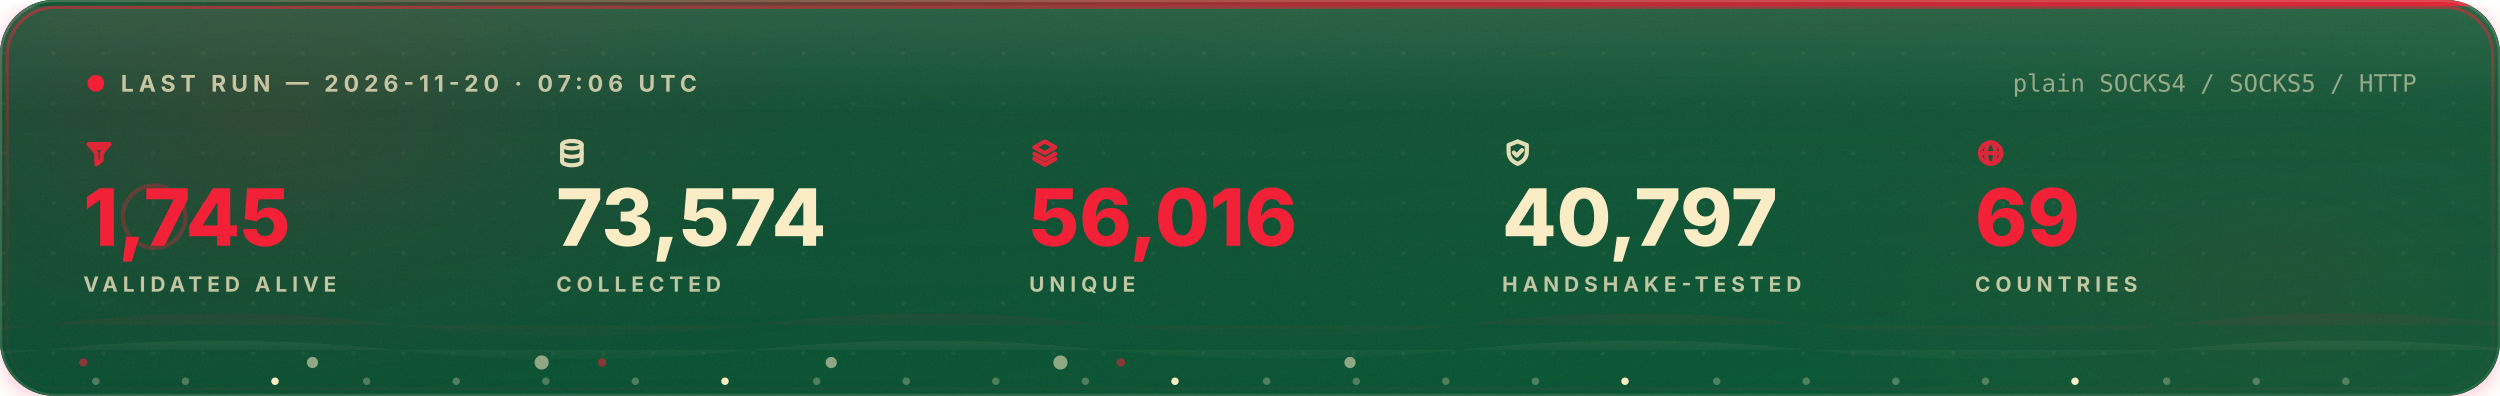
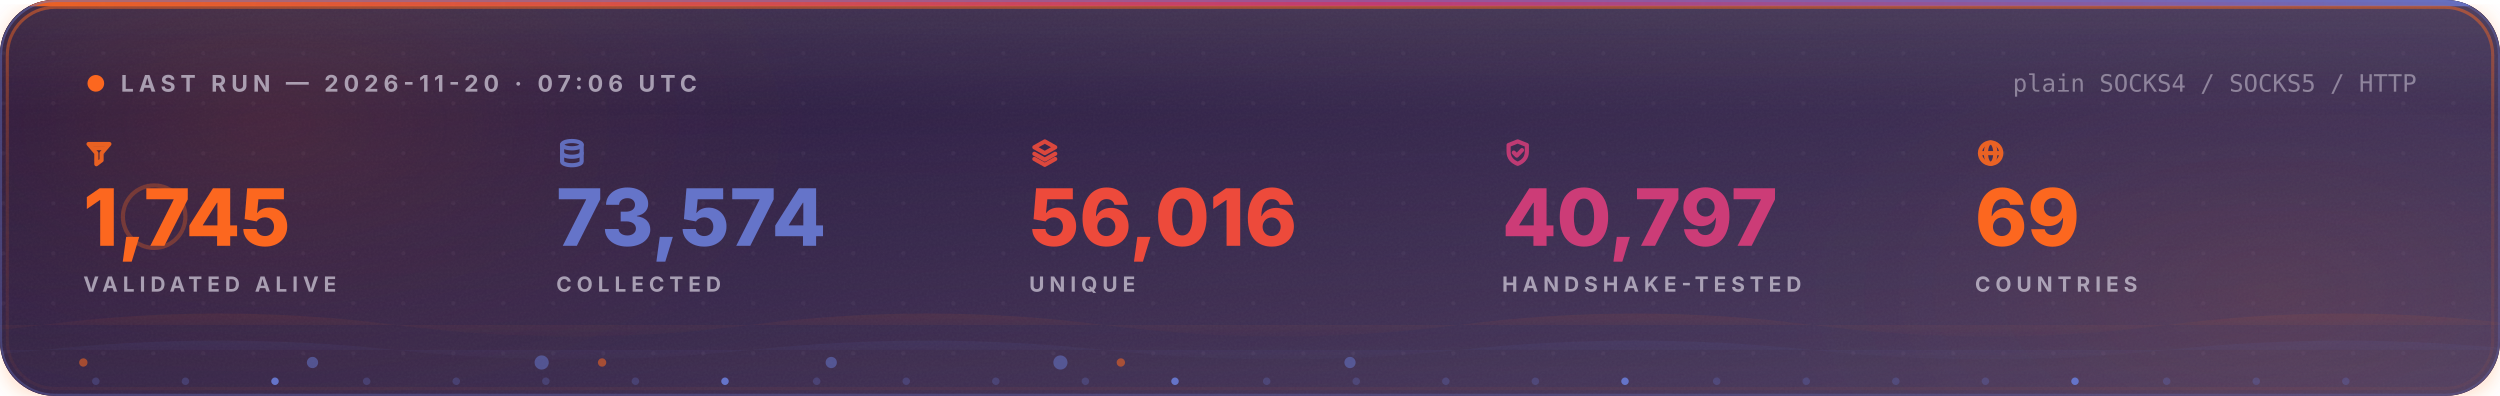
<svg xmlns="http://www.w3.org/2000/svg" width="1200" height="190" viewBox="0 0 1200 190" role="img">
  <defs>
    <linearGradient id="bg-dark" gradientUnits="objectBoundingBox" x1="0.0" y1="0.0" x2="1.0" y2="1.0">
-       <stop offset="0" stop-color="#08442C" stop-opacity="1" />
-       <stop offset="1" stop-color="#085834" stop-opacity="1" />
+       <stop offset="0" stop-color="#1E0D2F" stop-opacity="1" />
+       <stop offset="1" stop-color="#4F3F62" stop-opacity="1" />
    </linearGradient>
    <linearGradient id="tint-dark" gradientUnits="objectBoundingBox" x1="0.0" y1="0.0" x2="0" y2="1">
-       <stop offset="0" stop-color="#FAECC5" stop-opacity="0.05" />
-       <stop offset="1" stop-color="#FAECC5" stop-opacity="0" />
+       <stop offset="0" stop-color="#6574C9" stop-opacity="0.08" />
+       <stop offset="1" stop-color="#6574C9" stop-opacity="0" />
    </linearGradient>
    <linearGradient id="inner-dark" gradientUnits="objectBoundingBox" x1="0.0" y1="0.0" x2="0" y2="1">
      <stop offset="0" stop-color="#FAECC5" stop-opacity="0.1" />
      <stop offset="0.28" stop-color="#FAECC5" stop-opacity="0" />
    </linearGradient>
    <linearGradient id="topbar-dark" gradientUnits="userSpaceOnUse" x1="0" y1="1.5" x2="1200" y2="1.5">
-       <stop offset="0" stop-color="#085834" stop-opacity="0.9" />
-       <stop offset="0.55" stop-color="#BD2632" stop-opacity="0.9" />
-       <stop offset="1" stop-color="#F32138" stop-opacity="0.9" />
+       <stop offset="0" stop-color="#FC671F" stop-opacity="0.9" />
+       <stop offset="0.55" stop-color="#CC3C77" stop-opacity="0.9" />
+       <stop offset="1" stop-color="#6574C9" stop-opacity="0.9" />
    </linearGradient>
    <linearGradient id="hero-dark" gradientUnits="objectBoundingBox" x1="0.0" y1="0.0" x2="0" y2="1">
-       <stop offset="0" stop-color="#F32138" stop-opacity="1" />
-       <stop offset="0.55" stop-color="#BD2632" stop-opacity="1" />
-       <stop offset="1" stop-color="#FAECC5" stop-opacity="1" />
+       <stop offset="0" stop-color="#FC671F" stop-opacity="1" />
+       <stop offset="0.55" stop-color="#CC3C77" stop-opacity="1" />
+       <stop offset="1" stop-color="#6574C9" stop-opacity="1" />
    </linearGradient>
    <linearGradient id="word-dark" gradientUnits="objectBoundingBox" x1="0" y1="0" x2="1" y2="0">
-       <stop offset="0" stop-color="#FAECC5" stop-opacity="1" />
-       <stop offset="0.6" stop-color="#F32138" stop-opacity="1" />
-       <stop offset="1" stop-color="#BD2632" stop-opacity="1" />
+       <stop offset="0" stop-color="#FC671F" stop-opacity="1" />
+       <stop offset="0.6" stop-color="#CC3C77" stop-opacity="1" />
+       <stop offset="1" stop-color="#6574C9" stop-opacity="1" />
    </linearGradient>
    <linearGradient id="ib-dark" gradientUnits="objectBoundingBox" x1="0.0" y1="0.0" x2="0" y2="1">
-       <stop offset="0" stop-color="#F32138" stop-opacity="0.5" />
-       <stop offset="0.45" stop-color="#F32138" stop-opacity="0.16" />
-       <stop offset="1" stop-color="#F32138" stop-opacity="0.05" />
+       <stop offset="0" stop-color="#FC671F" stop-opacity="0.5" />
+       <stop offset="0.45" stop-color="#FC671F" stop-opacity="0.16" />
+       <stop offset="1" stop-color="#FC671F" stop-opacity="0.05" />
    </linearGradient>
    <linearGradient id="border-dark" gradientUnits="objectBoundingBox" x1="0.0" y1="0.0" x2="1.0" y2="1.0">
-       <stop offset="0" stop-color="#FAECC5" stop-opacity="0.2" />
-       <stop offset="1" stop-color="#FAECC5" stop-opacity="0.11" />
+       <stop offset="0" stop-color="#6574C9" stop-opacity="0.45" />
+       <stop offset="1" stop-color="#6574C9" stop-opacity="0.248" />
    </linearGradient>
    <linearGradient id="div-dark" gradientUnits="objectBoundingBox" x1="0.0" y1="0.0" x2="1" y2="0">
-       <stop offset="0" stop-color="#FAECC5" stop-opacity="0.16" />
-       <stop offset="1" stop-color="#FAECC5" stop-opacity="0.056" />
+       <stop offset="0" stop-color="#CCC5D5" stop-opacity="0.16" />
+       <stop offset="1" stop-color="#CCC5D5" stop-opacity="0.056" />
    </linearGradient>
    <radialGradient id="glow-dark" cx="0.5" cy="0.5" r="0.5">
-       <stop offset="0" stop-color="#F32138" stop-opacity="0.55" />
-       <stop offset="0.55" stop-color="#F32138" stop-opacity="0.18" />
-       <stop offset="1" stop-color="#F32138" stop-opacity="0" />
+       <stop offset="0" stop-color="#FC671F" stop-opacity="0.55" />
+       <stop offset="0.55" stop-color="#FC671F" stop-opacity="0.18" />
+       <stop offset="1" stop-color="#FC671F" stop-opacity="0" />
    </radialGradient>
    <linearGradient id="shine-dark" gradientUnits="objectBoundingBox" x1="0.0" y1="0.0" x2="1" y2="0">
      <stop offset="0" stop-color="#FAECC5" stop-opacity="0" />
      <stop offset="0.5" stop-color="#FAECC5" stop-opacity="0.06" />
      <stop offset="1" stop-color="#FAECC5" stop-opacity="0" />
    </linearGradient>
    <linearGradient id="wavea-dark" gradientUnits="objectBoundingBox" x1="0.0" y1="0.0" x2="0" y2="1">
-       <stop offset="0" stop-color="#F32138" stop-opacity="0.1" />
-       <stop offset="1" stop-color="#F32138" stop-opacity="0.02" />
+       <stop offset="0" stop-color="#FC671F" stop-opacity="0.1" />
+       <stop offset="1" stop-color="#FC671F" stop-opacity="0.02" />
    </linearGradient>
    <linearGradient id="waveb-dark" gradientUnits="objectBoundingBox" x1="0.0" y1="0.0" x2="0" y2="1">
-       <stop offset="0" stop-color="#FAECC5" stop-opacity="0.07" />
-       <stop offset="1" stop-color="#FAECC5" stop-opacity="0.014" />
+       <stop offset="0" stop-color="#6574C9" stop-opacity="0.1" />
+       <stop offset="1" stop-color="#6574C9" stop-opacity="0.02" />
    </linearGradient>
    <pattern id="grid-dark" width="24" height="24" patternUnits="userSpaceOnUse">
-       <circle cx="1.6" cy="1.6" r="1.05" fill="#FAECC5" />
+       <circle cx="1.6" cy="1.6" r="1.05" fill="#CCC5D5" />
    </pattern>
    <filter id="grain-dark" x="0" y="0" width="100%" height="100%">
      <feTurbulence type="fractalNoise" baseFrequency="0.9" numOctaves="2" stitchTiles="stitch" result="n" />
      <feColorMatrix in="n" type="saturate" values="0" result="m" />
      <feComposite in="m" in2="SourceGraphic" operator="in" />
    </filter>
    <filter id="shadow-dark" x="-15%" y="-15%" width="130%" height="140%">
-       <feDropShadow dx="0" dy="10" stdDeviation="16" flood-color="#F32138" flood-opacity="0.20" />
-       <feDropShadow dx="0" dy="2" stdDeviation="5" flood-color="#F32138" flood-opacity="0.25" />
+       <feDropShadow dx="0" dy="10" stdDeviation="16" flood-color="#FC671F" flood-opacity="0.20" />
+       <feDropShadow dx="0" dy="2" stdDeviation="5" flood-color="#FC671F" flood-opacity="0.25" />
    </filter>
    <clipPath id="clip-dark">
      <rect x="0" y="0" width="1200" height="190" rx="26" />
    </clipPath>
  </defs>
  <style>
      @keyframes fl-dark {
        0% { transform: translateY(0); opacity: 0; }
        12% { opacity: 0.85; }
        80% { opacity: 0.45; }
        100% { transform: translateY(-330px); opacity: 0; }
      }
      .pt-dark { animation: fl-dark 9s linear infinite; }

      @keyframes sw-dark {
        0%, 52% { transform: translateX(0) skewX(-20deg); }
        100% { transform: translateX(1900px) skewX(-20deg); }
      }
      .sweep-dark { animation: sw-dark 7.5s ease-in-out infinite; }

      @keyframes wvm-dark { to { transform: translateX(-170px); } }
      .wv-dark { animation: wvm-dark 9s ease-in-out infinite alternate; }
      .wv2-dark { animation-duration: 14s; }

      @keyframes sp-dark { to { transform: rotate(360deg); } }
      .spin-dark { transform-box: fill-box; transform-origin: center;
                  animation: sp-dark 8s linear infinite; }
      .rev-dark { animation-direction: reverse; }

      @keyframes bt-dark { 50% { transform: scale(1.12); } }
      .beat-dark { transform-box: fill-box; transform-origin: center;
                  animation: bt-dark 2.4s ease-in-out infinite; }

      @keyframes gw-dark { 50% { opacity: 0.55; } }
      .glowG-dark { animation: gw-dark 3.2s ease-in-out infinite; }

      @keyframes shn-dark {
        0%, 46% { transform: translateX(-540px); }
        100% { transform: translateX(1620px); }
      }
      .shn-dark { animation: shn-dark 5.5s ease-in-out infinite; }

      @keyframes bgl-dark { 0%, 100% { opacity: 0.35; } 12% { opacity: 1; } }
      .bgl-dark { animation: bgl-dark 2.2s ease-in-out infinite; }

      @keyframes dsh-dark { to { stroke-dashoffset: -36; } }
      .dash-dark { stroke-dasharray: 8 10; animation: dsh-dark 1.2s linear infinite; }

      @keyframes pk-dark {
        0% { transform: translateX(0); opacity: 0; }
        10% { opacity: 1; }
        88% { opacity: 1; }
        100% { transform: translateX(var(--d, 200px)); opacity: 0; }
      }
      .pk-dark { animation: pk-dark 2.6s linear infinite; }

      @keyframes pkv-dark {
        0% { transform: translateY(0); opacity: 0; }
        10% { opacity: 1; }
        88% { opacity: 1; }
        100% { transform: translateY(var(--dy, 40px)); opacity: 0; }
      }
      .pkv-dark { animation: pkv-dark 2.6s linear infinite; }

      @keyframes pls-dark {
        0% { transform: scale(0.55); opacity: 0.85; }
        100% { transform: scale(2.4); opacity: 0; }
      }
      .pls-dark { transform-box: fill-box; transform-origin: center;
                 animation: pls-dark 2.4s ease-out infinite; }

      @keyframes flt-dark { 50% { transform: translateY(-6px); } }
      .flt-dark { animation: flt-dark 6s ease-in-out infinite; }

      @keyframes grw-dark { from { transform: scaleX(0); } }
      .grow-dark { transform-box: fill-box; transform-origin: left center;
                  animation: grw-dark 1.5s 0.2s ease-out both; }

      @media (prefers-reduced-motion: reduce) {
        .pt-dark,.sweep-dark,.wv-dark,.spin-dark,.rev-dark,.beat-dark,.glowG-dark,.shn-dark,.bgl-dark,.dash-dark,.pk-dark,.pkv-dark,.pls-dark,.flt-dark,.grow-dark { animation: none; }
      }
    </style>
  <g filter="url(#shadow-dark)">
-     <rect width="1200" height="190" rx="26" fill="#08442C" />
+     <rect width="1200" height="190" rx="26" fill="#1E0D2F" />
  </g>
  <g clip-path="url(#clip-dark)">
    <rect width="1200" height="190" fill="url(#bg-dark)" />
    <rect width="1200" height="190" fill="url(#tint-dark)" />
    <rect width="1200" height="190" fill="url(#inner-dark)" />
    <rect width="1200" height="190" fill="url(#grid-dark)" opacity="0.05" />
    <rect width="1200" height="190" fill="#FAECC5" filter="url(#grain-dark)" opacity="0.045" />
    <ellipse cx="130" cy="60" rx="260" ry="140" fill="url(#glow-dark)" opacity="0.22" />
    <ellipse cx="1090" cy="140" rx="240" ry="130" fill="url(#glow-dark)" opacity="0.14" />
    <path class="wv-dark" d="M -320 156 q 85.0 -11 170 0 q 85.0 11 170 0 q 85.0 -11 170 0 q 85.0 11 170 0 q 85.0 -11 170 0 q 85.0 11 170 0 q 85.0 -11 170 0 q 85.0 11 170 0 q 85.0 -11 170 0 q 85.0 11 170 0 q 85.0 -11 170 0 q 85.0 11 170 0 q 85.0 -11 170 0" fill="url(#wavea-dark)" opacity="0.8" />
    <path class="wv-dark wv2-dark" d="M -320 168 q 85.0 -9 170 0 q 85.0 9 170 0 q 85.0 -9 170 0 q 85.0 9 170 0 q 85.0 -9 170 0 q 85.0 9 170 0 q 85.0 -9 170 0 q 85.0 9 170 0 q 85.0 -9 170 0 q 85.0 9 170 0 q 85.0 -9 170 0 q 85.0 9 170 0 q 85.0 -9 170 0" fill="url(#waveb-dark)" opacity="0.9" />
    <rect width="1200" height="3" fill="url(#topbar-dark)" />
    <g class="sweep-dark">
      <rect x="-320" y="-60" width="230" height="310" fill="url(#shine-dark)" opacity="0.75" />
    </g>
-     <circle class="pt-dark" cx="40" cy="174" r="2.0" fill="#F32138" opacity="0.55" style="animation-duration:8.0s;animation-delay:-0.0s" />
-     <circle class="pt-dark" cx="150" cy="174" r="2.7" fill="#FAECC5" opacity="0.55" style="animation-duration:9.7s;animation-delay:-0.9s" />
-     <circle class="pt-dark" cx="260" cy="174" r="3.4" fill="#FAECC5" opacity="0.55" style="animation-duration:11.4s;animation-delay:-1.8s" />
-     <circle class="pt-dark" cx="289" cy="174" r="2.0" fill="#F32138" opacity="0.55" style="animation-duration:13.1s;animation-delay:-2.7s" />
-     <circle class="pt-dark" cx="399" cy="174" r="2.7" fill="#FAECC5" opacity="0.55" style="animation-duration:8.0s;animation-delay:-3.6s" />
-     <circle class="pt-dark" cx="509" cy="174" r="3.4" fill="#FAECC5" opacity="0.55" style="animation-duration:9.7s;animation-delay:-4.5s" />
-     <circle class="pt-dark" cx="538" cy="174" r="2.0" fill="#F32138" opacity="0.55" style="animation-duration:11.4s;animation-delay:-5.4s" />
-     <circle class="pt-dark" cx="648" cy="174" r="2.7" fill="#FAECC5" opacity="0.55" style="animation-duration:13.1s;animation-delay:-6.3s" />
-     <circle cx="46" cy="183" r="1.8" fill="#FAECC5" opacity="0.28" />
-     <circle cx="89" cy="183" r="1.8" fill="#FAECC5" opacity="0.28" />
-     <circle class="bgl-dark" cx="132" cy="183" r="1.8" fill="#FAECC5" style="animation-delay:-0.46s" />
-     <circle cx="176" cy="183" r="1.8" fill="#FAECC5" opacity="0.28" />
-     <circle cx="219" cy="183" r="1.8" fill="#FAECC5" opacity="0.28" />
-     <circle cx="262" cy="183" r="1.8" fill="#FAECC5" opacity="0.28" />
-     <circle cx="305" cy="183" r="1.8" fill="#FAECC5" opacity="0.28" />
-     <circle class="bgl-dark" cx="348" cy="183" r="1.8" fill="#FAECC5" style="animation-delay:-1.61s" />
-     <circle cx="392" cy="183" r="1.8" fill="#FAECC5" opacity="0.28" />
-     <circle cx="435" cy="183" r="1.8" fill="#FAECC5" opacity="0.28" />
-     <circle cx="478" cy="183" r="1.8" fill="#FAECC5" opacity="0.28" />
-     <circle cx="521" cy="183" r="1.8" fill="#FAECC5" opacity="0.28" />
-     <circle class="bgl-dark" cx="564" cy="183" r="1.8" fill="#FAECC5" style="animation-delay:-2.76s" />
-     <circle cx="608" cy="183" r="1.8" fill="#FAECC5" opacity="0.28" />
-     <circle cx="651" cy="183" r="1.8" fill="#FAECC5" opacity="0.28" />
-     <circle cx="694" cy="183" r="1.8" fill="#FAECC5" opacity="0.28" />
-     <circle cx="737" cy="183" r="1.8" fill="#FAECC5" opacity="0.28" />
-     <circle class="bgl-dark" cx="780" cy="183" r="1.8" fill="#FAECC5" style="animation-delay:-3.91s" />
-     <circle cx="824" cy="183" r="1.8" fill="#FAECC5" opacity="0.28" />
-     <circle cx="867" cy="183" r="1.8" fill="#FAECC5" opacity="0.28" />
-     <circle cx="910" cy="183" r="1.8" fill="#FAECC5" opacity="0.28" />
-     <circle cx="953" cy="183" r="1.8" fill="#FAECC5" opacity="0.28" />
-     <circle class="bgl-dark" cx="996" cy="183" r="1.8" fill="#FAECC5" style="animation-delay:-5.06s" />
-     <circle cx="1040" cy="183" r="1.8" fill="#FAECC5" opacity="0.28" />
-     <circle cx="1083" cy="183" r="1.8" fill="#FAECC5" opacity="0.28" />
-     <circle cx="1126" cy="183" r="1.8" fill="#FAECC5" opacity="0.28" />
+     <circle class="pt-dark" cx="40" cy="174" r="2.0" fill="#FC671F" opacity="0.55" style="animation-duration:8.0s;animation-delay:-0.0s" />
+     <circle class="pt-dark" cx="150" cy="174" r="2.7" fill="#6574C9" opacity="0.55" style="animation-duration:9.7s;animation-delay:-0.9s" />
+     <circle class="pt-dark" cx="260" cy="174" r="3.4" fill="#6574C9" opacity="0.55" style="animation-duration:11.4s;animation-delay:-1.8s" />
+     <circle class="pt-dark" cx="289" cy="174" r="2.0" fill="#FC671F" opacity="0.55" style="animation-duration:13.1s;animation-delay:-2.7s" />
+     <circle class="pt-dark" cx="399" cy="174" r="2.7" fill="#6574C9" opacity="0.55" style="animation-duration:8.0s;animation-delay:-3.6s" />
+     <circle class="pt-dark" cx="509" cy="174" r="3.4" fill="#6574C9" opacity="0.55" style="animation-duration:9.7s;animation-delay:-4.5s" />
+     <circle class="pt-dark" cx="538" cy="174" r="2.0" fill="#FC671F" opacity="0.55" style="animation-duration:11.4s;animation-delay:-5.4s" />
+     <circle class="pt-dark" cx="648" cy="174" r="2.7" fill="#6574C9" opacity="0.55" style="animation-duration:13.1s;animation-delay:-6.3s" />
+     <circle cx="46" cy="183" r="1.8" fill="#6574C9" opacity="0.28" />
+     <circle cx="89" cy="183" r="1.8" fill="#6574C9" opacity="0.28" />
+     <circle class="bgl-dark" cx="132" cy="183" r="1.8" fill="#6574C9" style="animation-delay:-0.46s" />
+     <circle cx="176" cy="183" r="1.8" fill="#6574C9" opacity="0.28" />
+     <circle cx="219" cy="183" r="1.8" fill="#6574C9" opacity="0.28" />
+     <circle cx="262" cy="183" r="1.8" fill="#6574C9" opacity="0.28" />
+     <circle cx="305" cy="183" r="1.8" fill="#6574C9" opacity="0.28" />
+     <circle class="bgl-dark" cx="348" cy="183" r="1.8" fill="#6574C9" style="animation-delay:-1.61s" />
+     <circle cx="392" cy="183" r="1.8" fill="#6574C9" opacity="0.28" />
+     <circle cx="435" cy="183" r="1.8" fill="#6574C9" opacity="0.28" />
+     <circle cx="478" cy="183" r="1.8" fill="#6574C9" opacity="0.28" />
+     <circle cx="521" cy="183" r="1.8" fill="#6574C9" opacity="0.28" />
+     <circle class="bgl-dark" cx="564" cy="183" r="1.8" fill="#6574C9" style="animation-delay:-2.76s" />
+     <circle cx="608" cy="183" r="1.8" fill="#6574C9" opacity="0.28" />
+     <circle cx="651" cy="183" r="1.8" fill="#6574C9" opacity="0.28" />
+     <circle cx="694" cy="183" r="1.8" fill="#6574C9" opacity="0.28" />
+     <circle cx="737" cy="183" r="1.8" fill="#6574C9" opacity="0.28" />
+     <circle class="bgl-dark" cx="780" cy="183" r="1.8" fill="#6574C9" style="animation-delay:-3.91s" />
+     <circle cx="824" cy="183" r="1.8" fill="#6574C9" opacity="0.28" />
+     <circle cx="867" cy="183" r="1.8" fill="#6574C9" opacity="0.28" />
+     <circle cx="910" cy="183" r="1.8" fill="#6574C9" opacity="0.28" />
+     <circle cx="953" cy="183" r="1.8" fill="#6574C9" opacity="0.28" />
+     <circle class="bgl-dark" cx="996" cy="183" r="1.8" fill="#6574C9" style="animation-delay:-5.06s" />
+     <circle cx="1040" cy="183" r="1.8" fill="#6574C9" opacity="0.28" />
+     <circle cx="1083" cy="183" r="1.8" fill="#6574C9" opacity="0.28" />
+     <circle cx="1126" cy="183" r="1.8" fill="#6574C9" opacity="0.28" />
  </g>
  <rect x="3.5" y="3.5" width="1193" height="183" rx="23" fill="none" stroke="url(#ib-dark)" stroke-width="1.5" />
  <rect x="0.5" y="0.5" width="1199" height="189" rx="26" fill="none" stroke="url(#border-dark)" stroke-width="1" />
-   <circle class="bgl-dark" cx="46.0" cy="40.0" r="4" fill="#F32138" />
-   <text x="58" y="44" font-family="Space Grotesk, Inter, system-ui, -apple-system, Segoe UI, sans-serif" font-size="11" font-weight="700" fill="#FAECC5" text-anchor="start" letter-spacing="2.4" opacity="0.75">LAST RUN — 2026-11-20 · 07:06 UTC</text>
-   <text x="1160" y="44" font-family="IBM Plex Mono, ui-monospace, SFMono-Regular, Menlo, monospace" font-size="11.5" font-weight="500" fill="#FAECC5" text-anchor="end" opacity="0.55">plain SOCKS4 / SOCKS5 / HTTP</text>
+   <circle class="bgl-dark" cx="46.0" cy="40.0" r="4" fill="#FC671F" />
+   <text x="58" y="44" font-family="Space Grotesk, Inter, system-ui, -apple-system, Segoe UI, sans-serif" font-size="11" font-weight="700" fill="#CCC5D5" text-anchor="start" letter-spacing="2.4" opacity="0.75">LAST RUN — 2026-11-20 · 07:06 UTC</text>
+   <text x="1160" y="44" font-family="IBM Plex Mono, ui-monospace, SFMono-Regular, Menlo, monospace" font-size="11.5" font-weight="500" fill="#CCC5D5" text-anchor="end" opacity="0.55">plain SOCKS4 / SOCKS5 / HTTP</text>
  <g class="pls-dark" style="animation-delay:0s">
-     <circle cx="74" cy="104" r="15" fill="none" stroke="#F32138" stroke-width="2" opacity="0.3" />
-   </g>
-   <g transform="translate(40.0,66.0) scale(0.625)" fill="none" stroke="#F32138" stroke-width="3.20" stroke-linecap="round" stroke-linejoin="round" opacity="0.9">
+     <circle cx="74" cy="104" r="15" fill="none" stroke="#FC671F" stroke-width="2" opacity="0.3" />
+   </g>
+   <g transform="translate(40.0,66.0) scale(0.625)" fill="none" stroke="#FC671F" stroke-width="3.20" stroke-linecap="round" stroke-linejoin="round" opacity="0.9">
    <path d="M4 5 H20 L14 12 V17.5 L10 20.5 V12 Z" />
    <path d="M7.5 8.2 H16.5" />
  </g>
-   <text x="40" y="118" font-family="Space Grotesk, Inter, system-ui, -apple-system, Segoe UI, sans-serif" font-size="38" font-weight="800" fill="#F32138" class="beat-dark">1,745</text>
-   <text x="40" y="140" font-family="Space Grotesk, Inter, system-ui, -apple-system, Segoe UI, sans-serif" font-size="10" font-weight="700" fill="#FAECC5" text-anchor="start" letter-spacing="2.4" opacity="0.75">VALIDATED ALIVE</text>
-   <g transform="translate(267.0,66.0) scale(0.625)" fill="none" stroke="#FAECC5" stroke-width="3.20" stroke-linecap="round" stroke-linejoin="round" opacity="0.9">
+   <text x="40" y="118" font-family="Space Grotesk, Inter, system-ui, -apple-system, Segoe UI, sans-serif" font-size="38" font-weight="800" fill="#FC671F" class="beat-dark">1,745</text>
+   <text x="40" y="140" font-family="Space Grotesk, Inter, system-ui, -apple-system, Segoe UI, sans-serif" font-size="10" font-weight="700" fill="#CCC5D5" text-anchor="start" letter-spacing="2.4" opacity="0.75">VALIDATED ALIVE</text>
+   <g transform="translate(267.0,66.0) scale(0.625)" fill="none" stroke="#6574C9" stroke-width="3.20" stroke-linecap="round" stroke-linejoin="round" opacity="0.9">
    <ellipse cx="12" cy="5.5" rx="7.5" ry="2.8" />
    <path d="M4.5 5.5 V18.5 C4.5 20 7.9 21.3 12 21.3 C16.1 21.3 19.5 20 19.5 18.5 V5.5" />
    <path d="M4.5 12 C4.5 13.5 7.9 14.8 12 14.8 C16.1 14.8 19.5 13.5 19.5 12" />
  </g>
-   <text x="267" y="118" font-family="Space Grotesk, Inter, system-ui, -apple-system, Segoe UI, sans-serif" font-size="38" font-weight="800" fill="#FAECC5">73,574</text>
-   <text x="267" y="140" font-family="Space Grotesk, Inter, system-ui, -apple-system, Segoe UI, sans-serif" font-size="10" font-weight="700" fill="#FAECC5" text-anchor="start" letter-spacing="2.4" opacity="0.75">COLLECTED</text>
+   <text x="267" y="118" font-family="Space Grotesk, Inter, system-ui, -apple-system, Segoe UI, sans-serif" font-size="38" font-weight="800" fill="#6574C9">73,574</text>
+   <text x="267" y="140" font-family="Space Grotesk, Inter, system-ui, -apple-system, Segoe UI, sans-serif" font-size="10" font-weight="700" fill="#CCC5D5" text-anchor="start" letter-spacing="2.4" opacity="0.75">COLLECTED</text>
  <line x1="259.0" y1="62" x2="259.0" y2="138" stroke="url(#div-dark)" stroke-width="1" />
-   <g transform="translate(494.0,66.0) scale(0.625)" fill="none" stroke="#F32138" stroke-width="3.20" stroke-linecap="round" stroke-linejoin="round" opacity="0.9">
+   <g transform="translate(494.0,66.0) scale(0.625)" fill="none" stroke="#ED4A3B" stroke-width="3.20" stroke-linecap="round" stroke-linejoin="round" opacity="0.9">
    <path d="M12 3 L20 7.5 L12 12 L4 7.5 Z" />
    <path d="M4 12.5 L12 17 L20 12.5" />
    <path d="M4 16.5 L12 21 L20 16.5" />
  </g>
-   <text x="494" y="118" font-family="Space Grotesk, Inter, system-ui, -apple-system, Segoe UI, sans-serif" font-size="38" font-weight="800" fill="#F32138">56,016</text>
-   <text x="494" y="140" font-family="Space Grotesk, Inter, system-ui, -apple-system, Segoe UI, sans-serif" font-size="10" font-weight="700" fill="#FAECC5" text-anchor="start" letter-spacing="2.4" opacity="0.75">UNIQUE</text>
+   <text x="494" y="118" font-family="Space Grotesk, Inter, system-ui, -apple-system, Segoe UI, sans-serif" font-size="38" font-weight="800" fill="#ED4A3B">56,016</text>
+   <text x="494" y="140" font-family="Space Grotesk, Inter, system-ui, -apple-system, Segoe UI, sans-serif" font-size="10" font-weight="700" fill="#CCC5D5" text-anchor="start" letter-spacing="2.4" opacity="0.75">UNIQUE</text>
  <line x1="486.0" y1="62" x2="486.0" y2="138" stroke="url(#div-dark)" stroke-width="1" />
-   <g transform="translate(721.0,66.0) scale(0.625)" fill="none" stroke="#FAECC5" stroke-width="3.20" stroke-linecap="round" stroke-linejoin="round" opacity="0.9">
+   <g transform="translate(721.0,66.0) scale(0.625)" fill="none" stroke="#CC3C77" stroke-width="3.20" stroke-linecap="round" stroke-linejoin="round" opacity="0.9">
    <path d="M12 3 L19 5.8 V11 C19 15.6 16.1 18.6 12 20.2 C7.9 18.6 5 15.6 5 11 V5.8 Z" />
    <path d="M9 11.6 L11.3 13.9 L15.3 9.7" />
  </g>
-   <text x="721" y="118" font-family="Space Grotesk, Inter, system-ui, -apple-system, Segoe UI, sans-serif" font-size="38" font-weight="800" fill="#FAECC5">40,797</text>
-   <text x="721" y="140" font-family="Space Grotesk, Inter, system-ui, -apple-system, Segoe UI, sans-serif" font-size="10" font-weight="700" fill="#FAECC5" text-anchor="start" letter-spacing="2.4" opacity="0.75">HANDSHAKE-TESTED</text>
+   <text x="721" y="118" font-family="Space Grotesk, Inter, system-ui, -apple-system, Segoe UI, sans-serif" font-size="38" font-weight="800" fill="#CC3C77">40,797</text>
+   <text x="721" y="140" font-family="Space Grotesk, Inter, system-ui, -apple-system, Segoe UI, sans-serif" font-size="10" font-weight="700" fill="#CCC5D5" text-anchor="start" letter-spacing="2.4" opacity="0.75">HANDSHAKE-TESTED</text>
  <line x1="713.0" y1="62" x2="713.0" y2="138" stroke="url(#div-dark)" stroke-width="1" />
-   <g transform="translate(948.0,66.0) scale(0.625)" fill="none" stroke="#F32138" stroke-width="3.20" stroke-linecap="round" stroke-linejoin="round" opacity="0.9">
+   <g transform="translate(948.0,66.0) scale(0.625)" fill="none" stroke="#FC671F" stroke-width="3.20" stroke-linecap="round" stroke-linejoin="round" opacity="0.9">
    <circle cx="12" cy="12" r="8.2" />
    <ellipse cx="12" cy="12" rx="3.6" ry="8.2" />
    <path d="M4.4 12 H19.6" />
  </g>
-   <text x="948" y="118" font-family="Space Grotesk, Inter, system-ui, -apple-system, Segoe UI, sans-serif" font-size="38" font-weight="800" fill="#F32138">69</text>
-   <text x="948" y="140" font-family="Space Grotesk, Inter, system-ui, -apple-system, Segoe UI, sans-serif" font-size="10" font-weight="700" fill="#FAECC5" text-anchor="start" letter-spacing="2.4" opacity="0.75">COUNTRIES</text>
+   <text x="948" y="118" font-family="Space Grotesk, Inter, system-ui, -apple-system, Segoe UI, sans-serif" font-size="38" font-weight="800" fill="#FC671F">69</text>
+   <text x="948" y="140" font-family="Space Grotesk, Inter, system-ui, -apple-system, Segoe UI, sans-serif" font-size="10" font-weight="700" fill="#CCC5D5" text-anchor="start" letter-spacing="2.4" opacity="0.75">COUNTRIES</text>
  <line x1="940.0" y1="62" x2="940.0" y2="138" stroke="url(#div-dark)" stroke-width="1" />
</svg>
